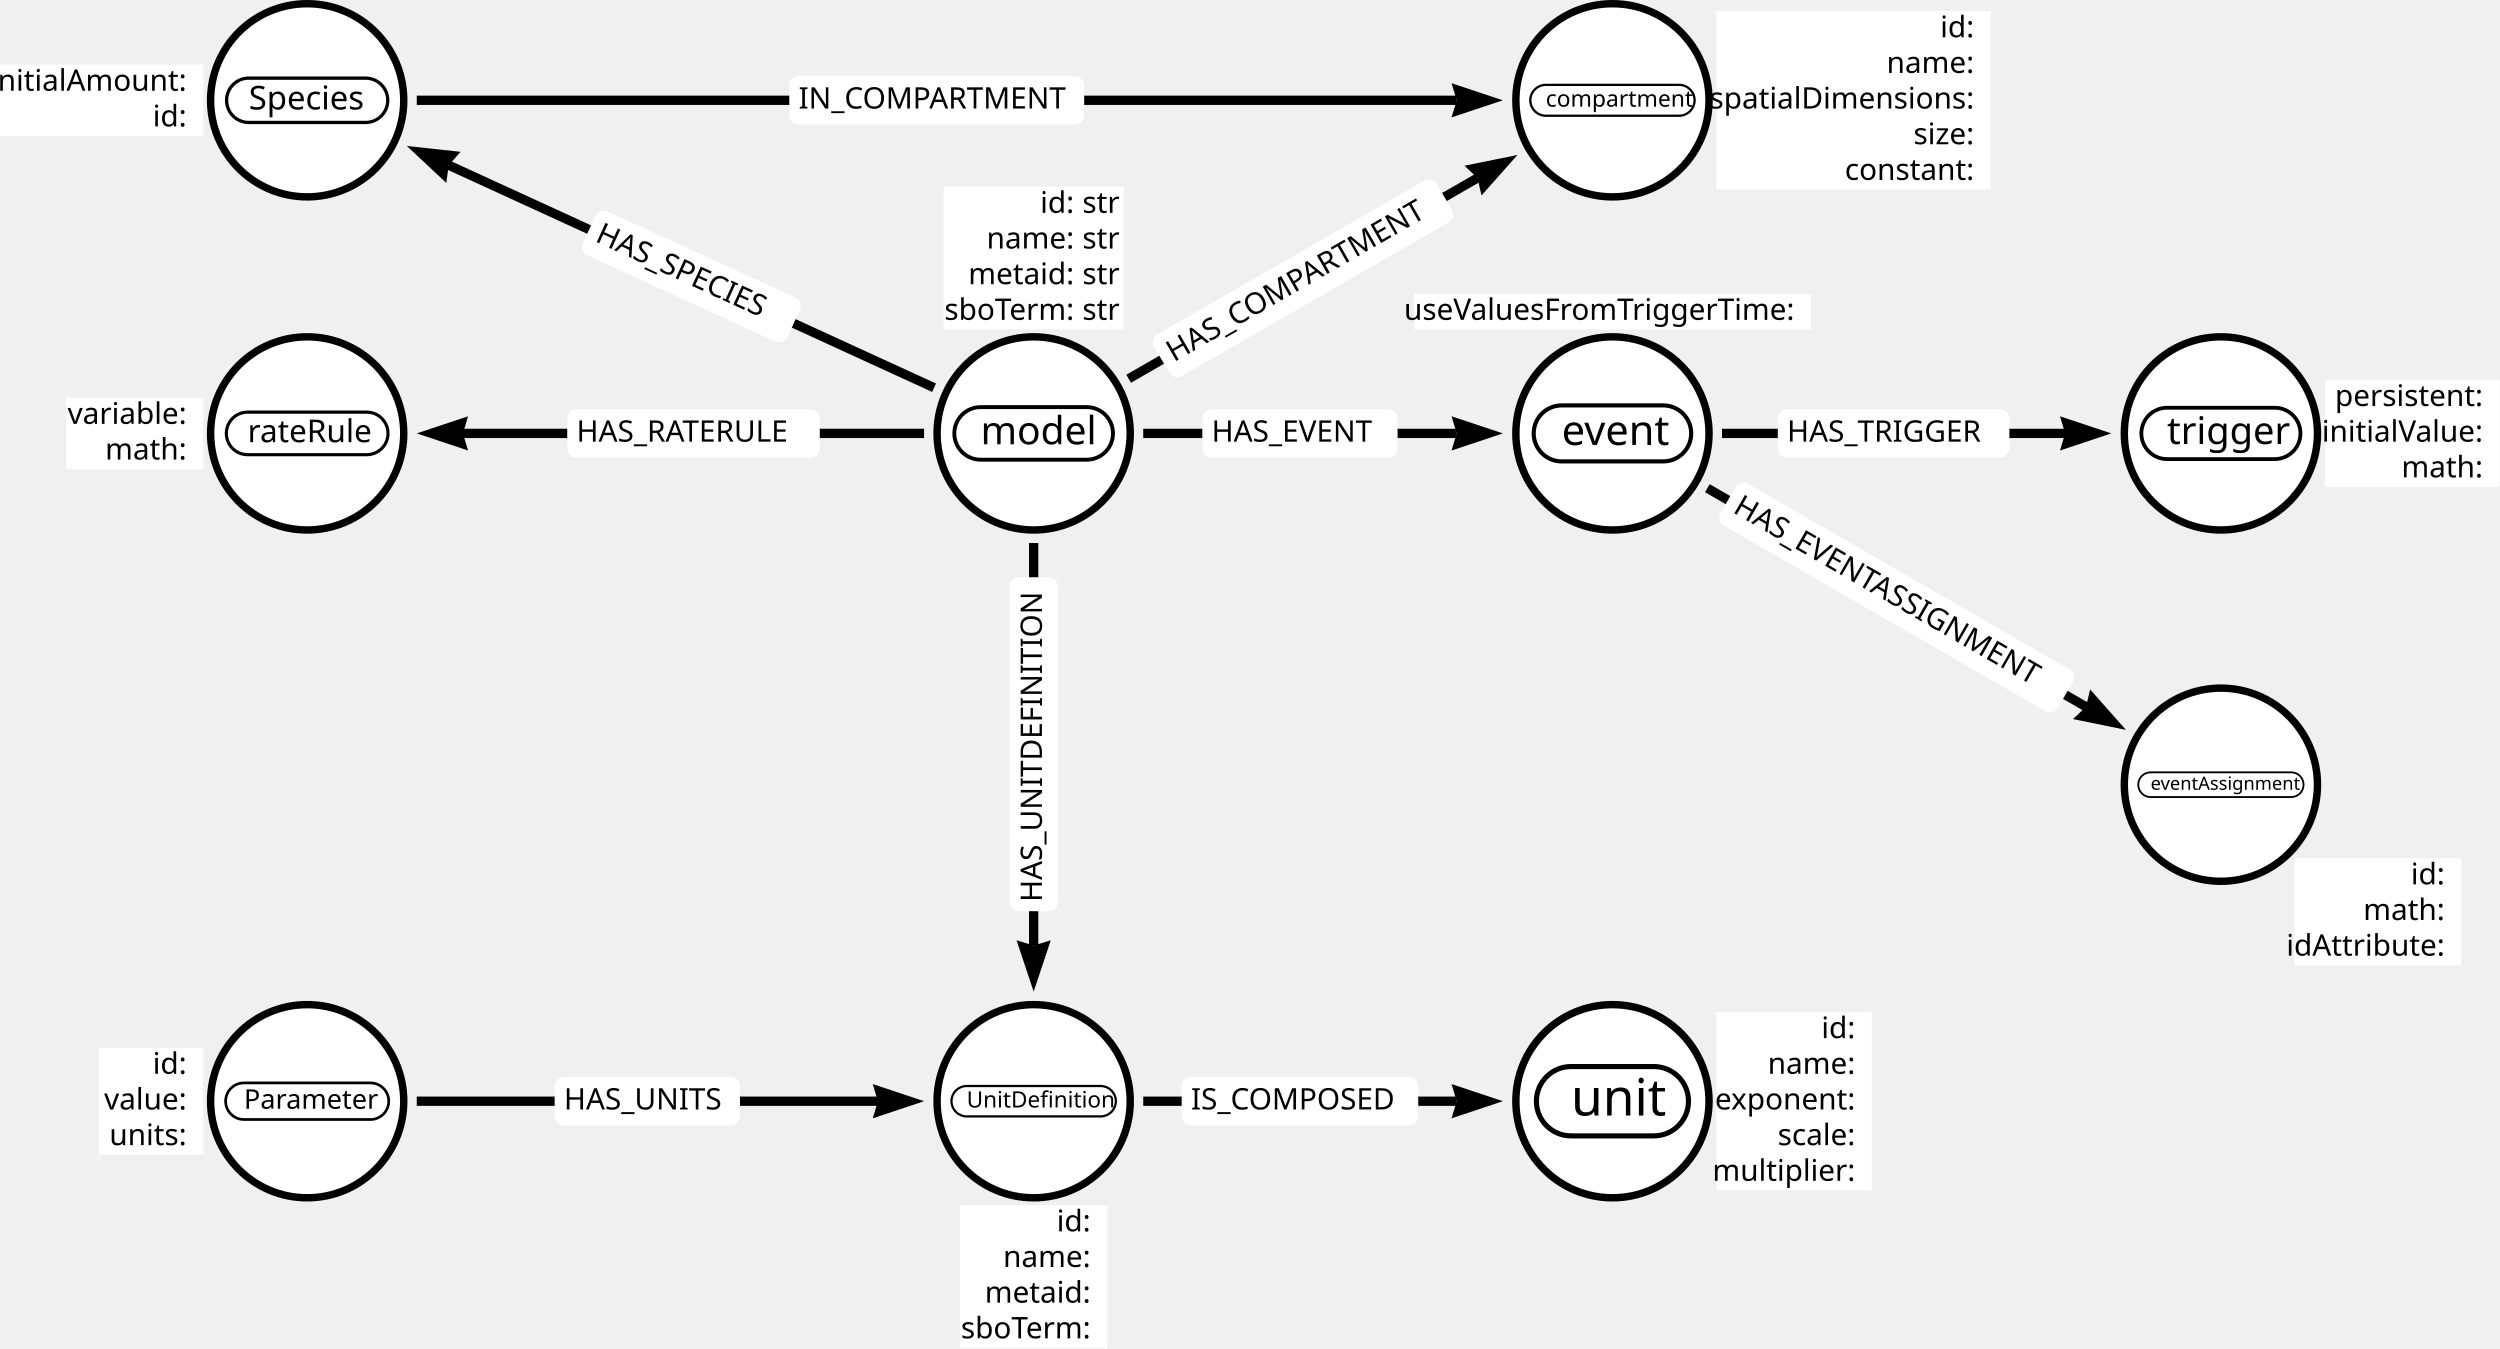
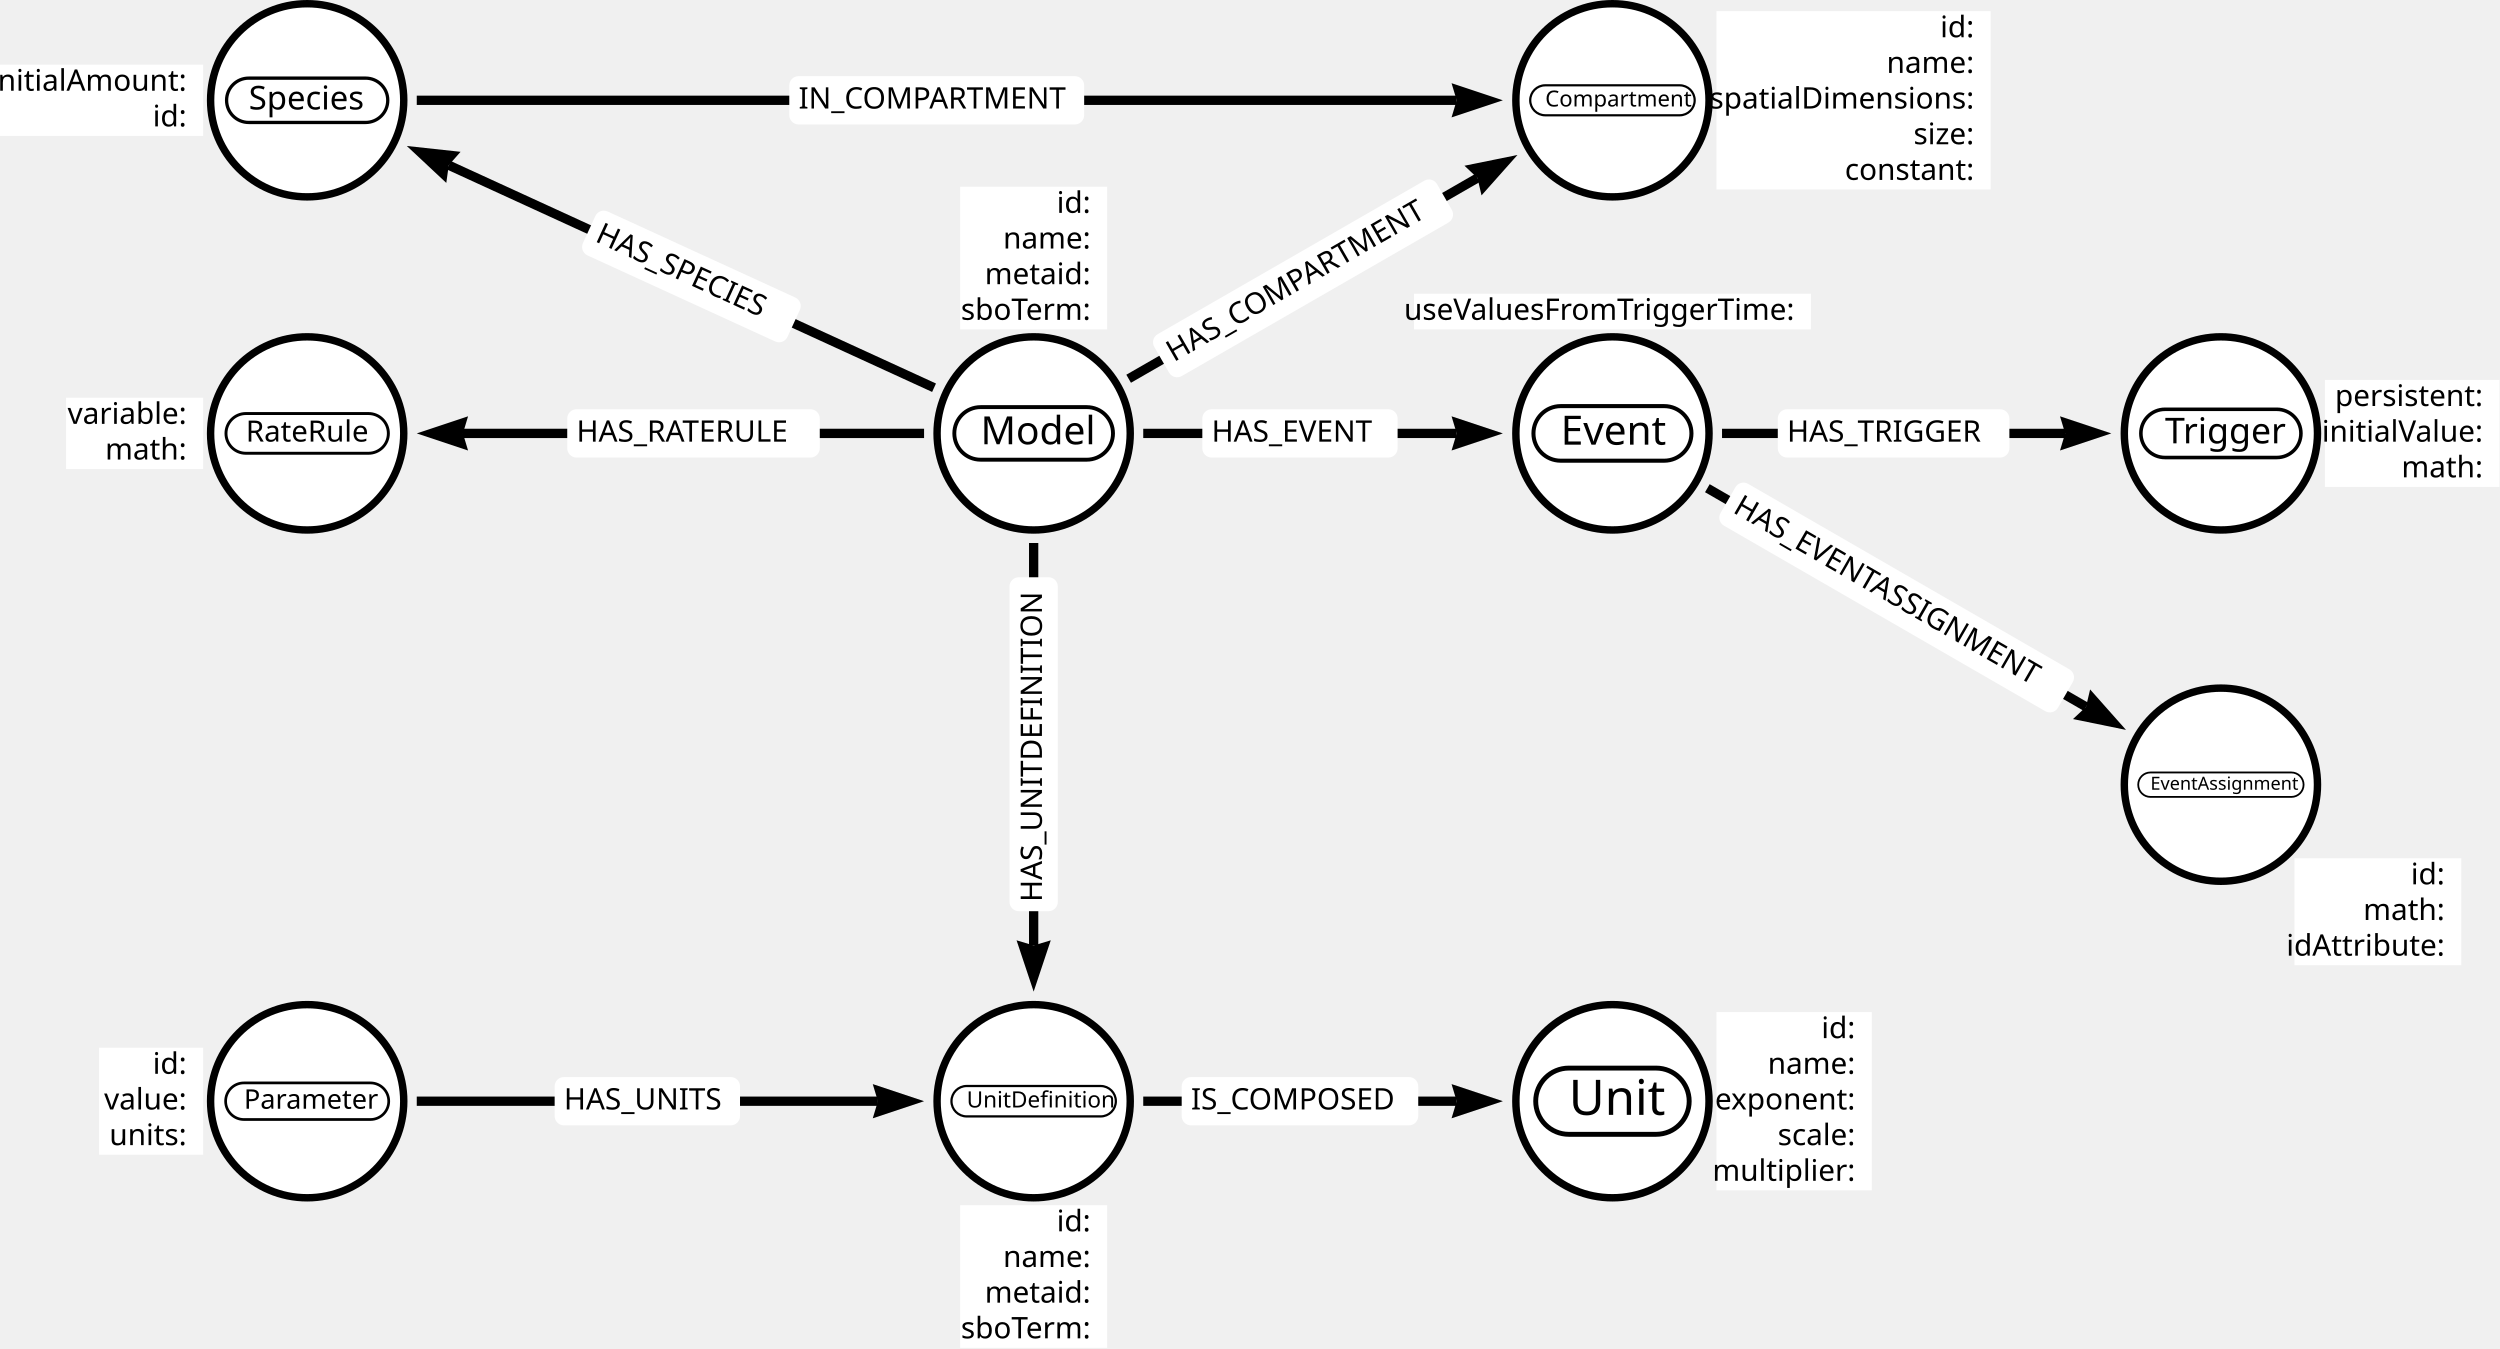
<svg xmlns="http://www.w3.org/2000/svg" width="1346" height="726" viewBox="0 0 1346 726">
  <defs>
    <style type="text/css" />
  </defs>
-   <g transform="translate(36.38281 -84.63615) scale(1)">
-     <g class="relationship">
-       <g transform="translate(520.1384 317.9822) rotate(-29.92154)" stroke-width="5" stroke="#000000">
+   <g transform="translate(36.38281 58) scale(1)">
+     <g class="relationship">
+       <g transform="translate(520.1384 175.346) rotate(-29.92154)" stroke-width="5" stroke="#000000">
        <path d="M 59 0 L 275.683 0" />
        <polygon points="-24.862,0 -27.625,9.208 0,0 -27.625,-9.208" fill="#000000" transform="translate(300.5451 0) rotate(0)" stroke="none" />
      </g>
-       <g transform="translate(665.1748 234.5099) rotate(-29.92154) translate(0 -13)">
+       <g transform="translate(665.1748 91.8738) rotate(-29.92154) translate(0 -13)">
        <g transform="translate(0 0)">
          <g transform="translate(-87.83203 0)" fill="#ffffff" stroke="#000000" stroke-width="0">
            <rect x="0" y="0" width="175.664" height="26" rx="5" ry="5" stroke="none" />
            <text xml:space="preserve" x="5" y="17.457" stroke="none" text-anchor="left" font-family="sans-serif" font-size="16" font-weight="normal" fill="#000000">HAS_COMPARTMENT</text>
          </g>
        </g>
      </g>
    </g>
    <g class="relationship">
-       <g transform="translate(520.1384 677.5273) rotate(0)" stroke-width="5" stroke="#000000">
+       <g transform="translate(520.1384 534.8911) rotate(0)" stroke-width="5" stroke="#000000">
        <path d="M 59 0 L 227.759 0" />
        <polygon points="-24.862,0 -27.625,9.208 0,0 -27.625,-9.208" fill="#000000" transform="translate(252.6211 0) rotate(0)" stroke="none" />
      </g>
-       <g transform="translate(663.5178 677.5273) rotate(0) translate(0 -13)">
+       <g transform="translate(663.5178 534.8911) rotate(0) translate(0 -13)">
        <g transform="translate(0 0)">
          <g transform="translate(-63.67969 0)" fill="#ffffff" stroke="#000000" stroke-width="0">
            <rect x="0" y="0" width="127.359" height="26" rx="5" ry="5" stroke="none" />
            <text xml:space="preserve" x="5" y="17.457" stroke="none" text-anchor="left" font-family="sans-serif" font-size="16" font-weight="normal" fill="#000000">IS_COMPOSED</text>
          </g>
        </g>
      </g>
    </g>
    <g class="relationship">
-       <g transform="translate(520.1384 317.9822) rotate(90)" stroke-width="5" stroke="#000000">
+       <g transform="translate(520.1384 175.346) rotate(90)" stroke-width="5" stroke="#000000">
        <path d="M 59 0 L 275.683 0" />
        <polygon points="-24.862,0 -27.625,9.208 0,0 -27.625,-9.208" fill="#000000" transform="translate(300.5451 0) rotate(0)" stroke="none" />
      </g>
-       <g transform="translate(520.1384 485.3236) rotate(270) translate(0 -13)">
+       <g transform="translate(520.1384 342.6875) rotate(270) translate(0 -13)">
        <g transform="translate(0 0)">
          <g transform="translate(-89.89453 0)" fill="#ffffff" stroke="#000000" stroke-width="0">
            <rect x="0" y="0" width="179.789" height="26" rx="5" ry="5" stroke="none" />
            <text xml:space="preserve" x="5" y="17.457" stroke="none" text-anchor="left" font-family="sans-serif" font-size="16" font-weight="normal" fill="#000000">HAS_UNITDEFINITION</text>
          </g>
        </g>
      </g>
    </g>
    <g class="relationship">
-       <g transform="translate(520.1384 317.9822) rotate(-155.3674)" stroke-width="5" stroke="#000000">
+       <g transform="translate(520.1384 175.346) rotate(-155.3674)" stroke-width="5" stroke="#000000">
        <path d="M 59 0 L 346.433 0" />
        <polygon points="-24.862,0 -27.625,9.208 0,0 -27.625,-9.208" fill="#000000" transform="translate(371.2955 0) rotate(0)" stroke="none" />
      </g>
-       <g transform="translate(335.869 233.4904) rotate(24.63255) translate(0 -13)">
+       <g transform="translate(335.869 90.85424) rotate(24.63255) translate(0 -13)">
        <g transform="translate(0 0)">
          <g transform="translate(-60.57812 0)" fill="#ffffff" stroke="#000000" stroke-width="0">
            <rect x="0" y="0" width="121.156" height="26" rx="5" ry="5" stroke="none" />
            <text xml:space="preserve" x="5" y="17.457" stroke="none" text-anchor="left" font-family="sans-serif" font-size="16" font-weight="normal" fill="#000000">HAS_SPECIES</text>
          </g>
        </g>
      </g>
    </g>
    <g class="relationship">
-       <g transform="translate(129 138.6362) rotate(0)" stroke-width="5" stroke="#000000">
+       <g transform="translate(129 -4) rotate(0)" stroke-width="5" stroke="#000000">
        <path d="M 59 0 L 618.897 0" />
        <polygon points="-24.862,0 -27.625,9.208 0,0 -27.625,-9.208" fill="#000000" transform="translate(643.7595 0) rotate(0)" stroke="none" />
      </g>
-       <g transform="translate(467.9487 138.6362) rotate(0) translate(0 -13)">
+       <g transform="translate(467.9487 -4) rotate(0) translate(0 -13)">
        <g transform="translate(0 0)">
          <g transform="translate(-79.38281 0)" fill="#ffffff" stroke="#000000" stroke-width="0">
            <rect x="0" y="0" width="158.766" height="26" rx="5" ry="5" stroke="none" />
            <text xml:space="preserve" x="5" y="17.457" stroke="none" text-anchor="left" font-family="sans-serif" font-size="16" font-weight="normal" fill="#000000">IN_COMPARTMENT</text>
          </g>
        </g>
      </g>
    </g>
    <g class="relationship">
-       <g transform="translate(520.1384 317.9822) rotate(180)" stroke-width="5" stroke="#000000">
+       <g transform="translate(520.1384 175.346) rotate(180)" stroke-width="5" stroke="#000000">
        <path d="M 59 0 L 307.276 0" />
        <polygon points="-24.862,0 -27.625,9.208 0,0 -27.625,-9.208" fill="#000000" transform="translate(332.1384 0) rotate(0)" stroke="none" />
      </g>
-       <g transform="translate(337.0003 317.9822) rotate(360) translate(0 -13)">
+       <g transform="translate(337.0003 175.346) rotate(360) translate(0 -13)">
        <g transform="translate(0 0)">
          <g transform="translate(-67.98438 0)" fill="#ffffff" stroke="#000000" stroke-width="0">
            <rect x="0" y="0" width="135.969" height="26" rx="5" ry="5" stroke="none" />
            <text xml:space="preserve" x="5" y="17.457" stroke="none" text-anchor="left" font-family="sans-serif" font-size="16" font-weight="normal" fill="#000000">HAS_RATERULE</text>
          </g>
        </g>
      </g>
    </g>
    <g class="relationship">
-       <g transform="translate(520.1384 317.9822) rotate(-1.0451436717327887e-14)" stroke-width="5" stroke="#000000">
+       <g transform="translate(520.1384 175.346) rotate(-1.0451436717327887e-14)" stroke-width="5" stroke="#000000">
        <path d="M 59 0 L 227.759 0" />
        <polygon points="-24.862,0 -27.625,9.208 0,0 -27.625,-9.208" fill="#000000" transform="translate(252.6211 0) rotate(0)" stroke="none" />
      </g>
-       <g transform="translate(663.5178 317.9822) rotate(-1.0451436717327887e-14) translate(0 -13)">
+       <g transform="translate(663.5178 175.346) rotate(-1.0451436717327887e-14) translate(0 -13)">
        <g transform="translate(0 0)">
          <g transform="translate(-52.57031 0)" fill="#ffffff" stroke="#000000" stroke-width="0">
            <rect x="0" y="0" width="105.141" height="26" rx="5" ry="5" stroke="none" />
            <text xml:space="preserve" x="5" y="17.457" stroke="none" text-anchor="left" font-family="sans-serif" font-size="16" font-weight="normal" fill="#000000">HAS_EVENT</text>
          </g>
        </g>
      </g>
    </g>
    <g class="relationship">
-       <g transform="translate(831.7595 317.9822) rotate(9.941952491746991e-15)" stroke-width="5" stroke="#000000">
+       <g transform="translate(831.7595 175.346) rotate(9.941952491746991e-15)" stroke-width="5" stroke="#000000">
        <path d="M 59 0 L 243.728 0" />
        <polygon points="-24.862,0 -27.625,9.208 0,0 -27.625,-9.208" fill="#000000" transform="translate(268.5904 0) rotate(0)" stroke="none" />
      </g>
-       <g transform="translate(983.1236 317.9822) rotate(9.941952491746991e-15) translate(0 -13)">
+       <g transform="translate(983.1236 175.346) rotate(9.941952491746991e-15) translate(0 -13)">
        <g transform="translate(0 0)">
          <g transform="translate(-62.34375 0)" fill="#ffffff" stroke="#000000" stroke-width="0">
            <rect x="0" y="0" width="124.688" height="26" rx="5" ry="5" stroke="none" />
            <text xml:space="preserve" x="5" y="17.457" stroke="none" text-anchor="left" font-family="sans-serif" font-size="16" font-weight="normal" fill="#000000">HAS_TRIGGER</text>
          </g>
        </g>
      </g>
    </g>
    <g class="relationship">
-       <g transform="translate(831.7595 317.9822) rotate(30)" stroke-width="5" stroke="#000000">
+       <g transform="translate(831.7595 175.346) rotate(30)" stroke-width="5" stroke="#000000">
        <path d="M 59 0 L 294.407 0" />
        <polygon points="-24.862,0 -27.625,9.208 0,0 -27.625,-9.208" fill="#000000" transform="translate(319.2688 0) rotate(0)" stroke="none" />
      </g>
-       <g transform="translate(984.789 406.3338) rotate(30) translate(0 -13)">
+       <g transform="translate(984.789 263.6977) rotate(30) translate(0 -13)">
        <g transform="translate(0 0)">
          <g transform="translate(-104.875 0)" fill="#ffffff" stroke="#000000" stroke-width="0">
            <rect x="0" y="0" width="209.75" height="26" rx="5" ry="5" stroke="none" />
            <text xml:space="preserve" x="5" y="17.457" stroke="none" text-anchor="left" font-family="sans-serif" font-size="16" font-weight="normal" fill="#000000">HAS_EVENTASSIGNMENT</text>
          </g>
        </g>
      </g>
    </g>
    <g class="relationship">
-       <g transform="translate(129 677.5273) rotate(0)" stroke-width="5" stroke="#000000">
+       <g transform="translate(129 534.8911) rotate(0)" stroke-width="5" stroke="#000000">
        <path d="M 59 0 L 307.276 0" />
        <polygon points="-24.862,0 -27.625,9.208 0,0 -27.625,-9.208" fill="#000000" transform="translate(332.1384 0) rotate(0)" stroke="none" />
      </g>
-       <g transform="translate(312.1381 677.5273) rotate(0) translate(0 -13)">
+       <g transform="translate(312.1381 534.8911) rotate(0) translate(0 -13)">
        <g transform="translate(0 0)">
          <g transform="translate(-49.89844 0)" fill="#ffffff" stroke="#000000" stroke-width="0">
            <rect x="0" y="0" width="99.797" height="26" rx="5" ry="5" stroke="none" />
            <text xml:space="preserve" x="5" y="17.457" stroke="none" text-anchor="left" font-family="sans-serif" font-size="16" font-weight="normal" fill="#000000">HAS_UNITS</text>
          </g>
        </g>
      </g>
    </g>
    <g class="node">
      <g fill="#ffffff" stroke="#000000" stroke-width="4">
-         <circle cx="520.138" cy="677.527" r="52" />
-       </g>
-       <g transform="translate(520.1384 677.5273)">
+         <circle cx="520.138" cy="534.891" r="52" />
+       </g>
+       <g transform="translate(520.1384 534.8911)">
        <g transform="scale(0.3031899) translate(0 -27)">
          <g transform="translate(0 0)">
            <g transform="translate(-145.9453 0)">
              <g fill="#ffffff" stroke="#000000" stroke-width="4">
                <rect x="0" y="0" width="291.891" height="54" rx="27" ry="27" />
                <text xml:space="preserve" x="27" y="38.143" stroke="none" font-family="sans-serif" font-size="40" font-weight="normal" fill="#000000">UnitDefinition</text>
              </g>
            </g>
          </g>
        </g>
        <g transform="translate(3.429011037612589e-15 56)">
          <g transform="translate(0 0)">
            <g transform="translate(-39.56641 0)" fill="white">
              <rect x="0" y="0" width="79.133" height="76.8" rx="0" ry="0" stroke="none" />
              <g font-family="sans-serif" font-size="16" font-weight="normal" fill="#000000" text-anchor="end">
                <text xml:space="preserve" x="70.242" y="14.057" stroke="none">id:</text>
                <text xml:space="preserve" x="74.688" y="14.057" stroke="none" text-anchor="start" />
                <text xml:space="preserve" x="70.242" y="33.257" stroke="none" text-anchor="end">name:</text>
                <text xml:space="preserve" x="74.688" y="33.257" stroke="none" text-anchor="start" />
                <text xml:space="preserve" x="70.242" y="52.457" stroke="none" text-anchor="end">metaid:</text>
                <text xml:space="preserve" x="74.688" y="52.457" stroke="none" text-anchor="start" />
                <text xml:space="preserve" x="70.242" y="71.657" stroke="none" text-anchor="end">sboTerm:</text>
                <text xml:space="preserve" x="74.688" y="71.657" stroke="none" text-anchor="start" />
              </g>
            </g>
          </g>
        </g>
      </g>
    </g>
    <g class="node">
      <g fill="#ffffff" stroke="#000000" stroke-width="4">
-         <circle cx="831.759" cy="138.636" r="52" />
-       </g>
-       <g transform="translate(831.7595 138.6362)">
-         <g transform="scale(0.3077484) translate(0 -27)">
-           <g transform="translate(0 0)">
-             <g transform="translate(-143.709 0)">
-               <g fill="#ffffff" stroke="#000000" stroke-width="4">
-                 <rect x="0" y="0" width="287.418" height="54" rx="27" ry="27" />
-                 <text xml:space="preserve" x="27" y="38.143" stroke="none" font-family="sans-serif" font-size="40" font-weight="normal" fill="#000000">compartment</text>
+         <circle cx="831.759" cy="-4" r="52" />
+       </g>
+       <g transform="translate(831.7595 -4)">
+         <g transform="scale(0.2988196) translate(0 -27)">
+           <g transform="translate(0 0)">
+             <g transform="translate(-148.1523 0)">
+               <g fill="#ffffff" stroke="#000000" stroke-width="4">
+                 <rect x="0" y="0" width="296.305" height="54" rx="27" ry="27" />
+                 <text xml:space="preserve" x="27" y="38.143" stroke="none" font-family="sans-serif" font-size="40" font-weight="normal" fill="#000000">Compartment</text>
              </g>
            </g>
          </g>
        </g>
        <g transform="translate(56 -48)">
          <g transform="translate(0 0)">
            <g transform="translate(0 0)" fill="white">
              <rect x="0" y="0" width="147.617" height="96" rx="0" ry="0" stroke="none" />
              <g font-family="sans-serif" font-size="16" font-weight="normal" fill="#000000" text-anchor="end">
                <text xml:space="preserve" x="138.727" y="14.057" stroke="none">id:</text>
                <text xml:space="preserve" x="143.172" y="14.057" stroke="none" text-anchor="start" />
                <text xml:space="preserve" x="138.727" y="33.257" stroke="none" text-anchor="end">name:</text>
                <text xml:space="preserve" x="143.172" y="33.257" stroke="none" text-anchor="start" />
                <text xml:space="preserve" x="138.727" y="52.457" stroke="none" text-anchor="end">spatialDimensions:</text>
                <text xml:space="preserve" x="143.172" y="52.457" stroke="none" text-anchor="start" />
                <text xml:space="preserve" x="138.727" y="71.657" stroke="none" text-anchor="end">size:</text>
                <text xml:space="preserve" x="143.172" y="71.657" stroke="none" text-anchor="start" />
                <text xml:space="preserve" x="138.727" y="90.857" stroke="none" text-anchor="end">constant:</text>
                <text xml:space="preserve" x="143.172" y="90.857" stroke="none" text-anchor="start" />
              </g>
            </g>
          </g>
        </g>
      </g>
    </g>
    <g class="node">
      <g fill="#ffffff" stroke="#000000" stroke-width="4">
-         <circle cx="520.138" cy="317.982" r="52" />
-       </g>
-       <g transform="translate(520.1384 317.9822)">
+         <circle cx="520.138" cy="175.346" r="52" />
+       </g>
+       <g transform="translate(520.1384 175.346)">
        <g transform="scale(0.524292) translate(0 -27)">
          <g transform="translate(0 0)">
            <g transform="translate(-81.47266 0)">
              <g fill="#ffffff" stroke="#000000" stroke-width="4">
                <rect x="0" y="0" width="162.945" height="54" rx="27" ry="27" />
-                 <text xml:space="preserve" x="27" y="38.143" stroke="none" font-family="sans-serif" font-size="40" font-weight="normal" fill="#000000">model</text>
+                 <text xml:space="preserve" x="27" y="38.143" stroke="none" font-family="sans-serif" font-size="40" font-weight="normal" fill="#000000">Model</text>
              </g>
            </g>
          </g>
        </g>
        <g transform="translate(3.429011037612589e-15 -132.8)">
          <g transform="translate(0 0)">
-             <g transform="translate(-48.45312 0)" fill="white">
-               <rect x="0" y="0" width="96.906" height="76.8" rx="0" ry="0" stroke="none" />
+             <g transform="translate(-39.56641 0)" fill="white">
+               <rect x="0" y="0" width="79.133" height="76.8" rx="0" ry="0" stroke="none" />
              <g font-family="sans-serif" font-size="16" font-weight="normal" fill="#000000" text-anchor="end">
                <text xml:space="preserve" x="70.242" y="14.057" stroke="none">id:</text>
-                 <text xml:space="preserve" x="74.688" y="14.057" stroke="none" text-anchor="start">str</text>
+                 <text xml:space="preserve" x="74.688" y="14.057" stroke="none" text-anchor="start" />
                <text xml:space="preserve" x="70.242" y="33.257" stroke="none" text-anchor="end">name:</text>
-                 <text xml:space="preserve" x="74.688" y="33.257" stroke="none" text-anchor="start">str</text>
+                 <text xml:space="preserve" x="74.688" y="33.257" stroke="none" text-anchor="start" />
                <text xml:space="preserve" x="70.242" y="52.457" stroke="none" text-anchor="end">metaid:</text>
-                 <text xml:space="preserve" x="74.688" y="52.457" stroke="none" text-anchor="start">str</text>
+                 <text xml:space="preserve" x="74.688" y="52.457" stroke="none" text-anchor="start" />
                <text xml:space="preserve" x="70.242" y="71.657" stroke="none" text-anchor="end">sboTerm:</text>
-                 <text xml:space="preserve" x="74.688" y="71.657" stroke="none" text-anchor="start">str</text>
-               </g>
-             </g>
-           </g>
-         </g>
-       </g>
-     </g>
-     <g class="node">
-       <g fill="#ffffff" stroke="#000000" stroke-width="4">
-         <circle cx="831.759" cy="677.527" r="52" />
-       </g>
-       <g transform="translate(831.7595 677.5273)">
-         <g transform="scale(0.6911554) translate(0 -27)">
-           <g transform="translate(0 0)">
-             <g transform="translate(-59.24609 0)">
-               <g fill="#ffffff" stroke="#000000" stroke-width="4">
-                 <rect x="0" y="0" width="118.492" height="54" rx="27" ry="27" />
-                 <text xml:space="preserve" x="27" y="38.143" stroke="none" font-family="sans-serif" font-size="40" font-weight="normal" fill="#000000">unit</text>
+                 <text xml:space="preserve" x="74.688" y="71.657" stroke="none" text-anchor="start" />
+               </g>
+             </g>
+           </g>
+         </g>
+       </g>
+     </g>
+     <g class="node">
+       <g fill="#ffffff" stroke="#000000" stroke-width="4">
+         <circle cx="831.759" cy="534.891" r="52" />
+       </g>
+       <g transform="translate(831.7595 534.8911)">
+         <g transform="scale(0.6603698) translate(0 -27)">
+           <g transform="translate(0 0)">
+             <g transform="translate(-62.56641 0)">
+               <g fill="#ffffff" stroke="#000000" stroke-width="4">
+                 <rect x="0" y="0" width="125.133" height="54" rx="27" ry="27" />
+                 <text xml:space="preserve" x="27" y="38.143" stroke="none" font-family="sans-serif" font-size="40" font-weight="normal" fill="#000000">Unit</text>
              </g>
            </g>
          </g>
        </g>
        <g transform="translate(56 -48)">
          <g transform="translate(0 0)">
            <g transform="translate(0 0)" fill="white">
              <rect x="0" y="0" width="83.617" height="96" rx="0" ry="0" stroke="none" />
              <g font-family="sans-serif" font-size="16" font-weight="normal" fill="#000000" text-anchor="end">
                <text xml:space="preserve" x="74.727" y="14.057" stroke="none">id:</text>
                <text xml:space="preserve" x="79.172" y="14.057" stroke="none" text-anchor="start" />
                <text xml:space="preserve" x="74.727" y="33.257" stroke="none" text-anchor="end">name:</text>
                <text xml:space="preserve" x="79.172" y="33.257" stroke="none" text-anchor="start" />
                <text xml:space="preserve" x="74.727" y="52.457" stroke="none" text-anchor="end">exponent:</text>
                <text xml:space="preserve" x="79.172" y="52.457" stroke="none" text-anchor="start" />
                <text xml:space="preserve" x="74.727" y="71.657" stroke="none" text-anchor="end">scale:</text>
                <text xml:space="preserve" x="79.172" y="71.657" stroke="none" text-anchor="start" />
                <text xml:space="preserve" x="74.727" y="90.857" stroke="none" text-anchor="end">multiplier:</text>
                <text xml:space="preserve" x="79.172" y="90.857" stroke="none" text-anchor="start" />
              </g>
            </g>
          </g>
        </g>
      </g>
    </g>
    <g class="node">
      <g fill="#ffffff" stroke="#000000" stroke-width="4">
-         <circle cx="129" cy="138.636" r="52" />
-       </g>
-       <g transform="translate(129 138.6362)">
+         <circle cx="129" cy="-4" r="52" />
+       </g>
+       <g transform="translate(129 -4)">
        <g transform="scale(0.4420508) translate(0 -27)">
          <g transform="translate(0 0)">
            <g transform="translate(-98.15234 0)">
              <g fill="#ffffff" stroke="#000000" stroke-width="4">
                <rect x="0" y="0" width="196.305" height="54" rx="27" ry="27" />
                <text xml:space="preserve" x="27" y="38.143" stroke="none" font-family="sans-serif" font-size="40" font-weight="normal" fill="#000000">Species</text>
              </g>
            </g>
          </g>
        </g>
        <g transform="translate(-56 -19.2)">
          <g transform="translate(0 0)">
            <g transform="translate(-109.3828 0)" fill="white">
              <rect x="0" y="0" width="109.383" height="38.4" rx="0" ry="0" stroke="none" />
              <g font-family="sans-serif" font-size="16" font-weight="normal" fill="#000000" text-anchor="end">
                <text xml:space="preserve" x="100.492" y="14.057" stroke="none">initialAmount:</text>
                <text xml:space="preserve" x="104.938" y="14.057" stroke="none" text-anchor="start" />
                <text xml:space="preserve" x="100.492" y="33.257" stroke="none" text-anchor="end">id:</text>
                <text xml:space="preserve" x="104.938" y="33.257" stroke="none" text-anchor="start" />
              </g>
            </g>
          </g>
        </g>
      </g>
    </g>
    <g class="node">
      <g fill="#ffffff" stroke="#000000" stroke-width="4">
-         <circle cx="129" cy="677.527" r="52" />
-       </g>
-       <g transform="translate(129 677.5273)">
+         <circle cx="129" cy="534.891" r="52" />
+       </g>
+       <g transform="translate(129 534.8911)">
        <g transform="scale(0.3647855) translate(0 -27)">
          <g transform="translate(0 0)">
            <g transform="translate(-120.3691 0)">
              <g fill="#ffffff" stroke="#000000" stroke-width="4">
                <rect x="0" y="0" width="240.738" height="54" rx="27" ry="27" />
                <text xml:space="preserve" x="27" y="38.143" stroke="none" font-family="sans-serif" font-size="40" font-weight="normal" fill="#000000">Parameter</text>
              </g>
            </g>
          </g>
        </g>
        <g transform="translate(-56 -28.8)">
          <g transform="translate(0 0)">
            <g transform="translate(-56.03125 0)" fill="white">
              <rect x="0" y="0" width="56.031" height="57.6" rx="0" ry="0" stroke="none" />
              <g font-family="sans-serif" font-size="16" font-weight="normal" fill="#000000" text-anchor="end">
                <text xml:space="preserve" x="47.141" y="14.057" stroke="none">id:</text>
                <text xml:space="preserve" x="51.586" y="14.057" stroke="none" text-anchor="start" />
                <text xml:space="preserve" x="47.141" y="33.257" stroke="none" text-anchor="end">value:</text>
                <text xml:space="preserve" x="51.586" y="33.257" stroke="none" text-anchor="start" />
                <text xml:space="preserve" x="47.141" y="52.457" stroke="none" text-anchor="end">units:</text>
                <text xml:space="preserve" x="51.586" y="52.457" stroke="none" text-anchor="start" />
              </g>
            </g>
          </g>
        </g>
      </g>
    </g>
    <g class="node">
      <g fill="#ffffff" stroke="#000000" stroke-width="4">
-         <circle cx="129" cy="317.982" r="52" />
-       </g>
-       <g transform="translate(129 317.9822)">
-         <g transform="scale(0.4241721) translate(0 -27)">
-           <g transform="translate(0 0)">
-             <g transform="translate(-102.5957 0)">
-               <g fill="#ffffff" stroke="#000000" stroke-width="4">
-                 <rect x="0" y="0" width="205.191" height="54" rx="27" ry="27" />
-                 <text xml:space="preserve" x="27" y="38.143" stroke="none" font-family="sans-serif" font-size="40" font-weight="normal" fill="#000000">rateRule</text>
+         <circle cx="129" cy="175.346" r="52" />
+       </g>
+       <g transform="translate(129 175.346)">
+         <g transform="scale(0.396011) translate(0 -27)">
+           <g transform="translate(0 0)">
+             <g transform="translate(-110.3789 0)">
+               <g fill="#ffffff" stroke="#000000" stroke-width="4">
+                 <rect x="0" y="0" width="220.758" height="54" rx="27" ry="27" />
+                 <text xml:space="preserve" x="27" y="38.143" stroke="none" font-family="sans-serif" font-size="40" font-weight="normal" fill="#000000">RateRule</text>
              </g>
            </g>
          </g>
        </g>
        <g transform="translate(-56 -19.2)">
          <g transform="translate(0 0)">
            <g transform="translate(-73.8125 0)" fill="white">
              <rect x="0" y="0" width="73.812" height="38.4" rx="0" ry="0" stroke="none" />
              <g font-family="sans-serif" font-size="16" font-weight="normal" fill="#000000" text-anchor="end">
                <text xml:space="preserve" x="64.922" y="14.057" stroke="none">variable:</text>
                <text xml:space="preserve" x="69.367" y="14.057" stroke="none" text-anchor="start" />
                <text xml:space="preserve" x="64.922" y="33.257" stroke="none" text-anchor="end">math:</text>
                <text xml:space="preserve" x="69.367" y="33.257" stroke="none" text-anchor="start" />
              </g>
            </g>
          </g>
        </g>
      </g>
    </g>
    <g class="node">
      <g fill="#ffffff" stroke="#000000" stroke-width="4">
-         <circle cx="831.759" cy="317.982" r="52" />
-       </g>
-       <g transform="translate(831.7595 317.9822)">
-         <g transform="scale(0.558426) translate(0 -27)">
-           <g transform="translate(0 0)">
-             <g transform="translate(-75.92578 0)">
-               <g fill="#ffffff" stroke="#000000" stroke-width="4">
-                 <rect x="0" y="0" width="151.852" height="54" rx="27" ry="27" />
-                 <text xml:space="preserve" x="27" y="38.143" stroke="none" font-family="sans-serif" font-size="40" font-weight="normal" fill="#000000">event</text>
+         <circle cx="831.759" cy="175.346" r="52" />
+       </g>
+       <g transform="translate(831.7595 175.346)">
+         <g transform="scale(0.5442957) translate(0 -27)">
+           <g transform="translate(0 0)">
+             <g transform="translate(-78.14258 0)">
+               <g fill="#ffffff" stroke="#000000" stroke-width="4">
+                 <rect x="0" y="0" width="156.285" height="54" rx="27" ry="27" />
+                 <text xml:space="preserve" x="27" y="38.143" stroke="none" font-family="sans-serif" font-size="40" font-weight="normal" fill="#000000">Event</text>
              </g>
            </g>
          </g>
        </g>
        <g transform="translate(3.429011037612589e-15 -75.2)">
          <g transform="translate(0 0)">
            <g transform="translate(-106.8555 0)" fill="white">
              <rect x="0" y="0" width="213.711" height="19.2" rx="0" ry="0" stroke="none" />
              <g font-family="sans-serif" font-size="16" font-weight="normal" fill="#000000" text-anchor="end">
                <text xml:space="preserve" x="204.82" y="14.057" stroke="none">useValuesFromTriggerTime:</text>
                <text xml:space="preserve" x="209.266" y="14.057" stroke="none" text-anchor="start" />
              </g>
            </g>
          </g>
        </g>
      </g>
    </g>
    <g class="node">
      <g fill="#ffffff" stroke="#000000" stroke-width="4">
-         <circle cx="1159.35" cy="317.982" r="52" />
-       </g>
-       <g transform="translate(1159.35 317.9822)">
-         <g transform="scale(0.5117297) translate(0 -27)">
-           <g transform="translate(0 0)">
-             <g transform="translate(-83.68945 0)">
-               <g fill="#ffffff" stroke="#000000" stroke-width="4">
-                 <rect x="0" y="0" width="167.379" height="54" rx="27" ry="27" />
-                 <text xml:space="preserve" x="27" y="38.143" stroke="none" font-family="sans-serif" font-size="40" font-weight="normal" fill="#000000">trigger</text>
+         <circle cx="1159.35" cy="175.346" r="52" />
+       </g>
+       <g transform="translate(1159.35 175.346)">
+         <g transform="scale(0.480789) translate(0 -27)">
+           <g transform="translate(0 0)">
+             <g transform="translate(-89.61719 0)">
+               <g fill="#ffffff" stroke="#000000" stroke-width="4">
+                 <rect x="0" y="0" width="179.234" height="54" rx="27" ry="27" />
+                 <text xml:space="preserve" x="27" y="38.143" stroke="none" font-family="sans-serif" font-size="40" font-weight="normal" fill="#000000">Trigger</text>
              </g>
            </g>
          </g>
        </g>
        <g transform="translate(56 -28.8)">
          <g transform="translate(0 0)">
            <g transform="translate(0 0)" fill="white">
              <rect x="0" y="0" width="93.984" height="57.6" rx="0" ry="0" stroke="none" />
              <g font-family="sans-serif" font-size="16" font-weight="normal" fill="#000000" text-anchor="end">
                <text xml:space="preserve" x="85.094" y="14.057" stroke="none">persistent:</text>
                <text xml:space="preserve" x="89.539" y="14.057" stroke="none" text-anchor="start" />
                <text xml:space="preserve" x="85.094" y="33.257" stroke="none" text-anchor="end">initialValue:</text>
                <text xml:space="preserve" x="89.539" y="33.257" stroke="none" text-anchor="start" />
                <text xml:space="preserve" x="85.094" y="52.457" stroke="none" text-anchor="end">math:</text>
                <text xml:space="preserve" x="89.539" y="52.457" stroke="none" text-anchor="start" />
              </g>
            </g>
          </g>
        </g>
      </g>
    </g>
    <g class="node">
      <g fill="#ffffff" stroke="#000000" stroke-width="4">
-         <circle cx="1159.35" cy="507.117" r="52" />
-       </g>
-       <g transform="translate(1159.35 507.1166)">
-         <g transform="scale(0.2466739) translate(0 -27)">
-           <g transform="translate(0 0)">
-             <g transform="translate(-180.418 0)">
-               <g fill="#ffffff" stroke="#000000" stroke-width="4">
-                 <rect x="0" y="0" width="360.836" height="54" rx="27" ry="27" />
-                 <text xml:space="preserve" x="27" y="38.143" stroke="none" font-family="sans-serif" font-size="40" font-weight="normal" fill="#000000">eventAssignment</text>
+         <circle cx="1159.35" cy="364.48" r="52" />
+       </g>
+       <g transform="translate(1159.35 364.4804)">
+         <g transform="scale(0.2437442) translate(0 -27)">
+           <g transform="translate(0 0)">
+             <g transform="translate(-182.6348 0)">
+               <g fill="#ffffff" stroke="#000000" stroke-width="4">
+                 <rect x="0" y="0" width="365.27" height="54" rx="27" ry="27" />
+                 <text xml:space="preserve" x="27" y="38.143" stroke="none" font-family="sans-serif" font-size="40" font-weight="normal" fill="#000000">EventAssignment</text>
              </g>
            </g>
          </g>
        </g>
        <g transform="translate(39.59798 39.59798)">
          <g transform="translate(0 0)">
            <g transform="translate(0 0)" fill="white">
              <rect x="0" y="0" width="89.82" height="57.6" rx="0" ry="0" stroke="none" />
              <g font-family="sans-serif" font-size="16" font-weight="normal" fill="#000000" text-anchor="end">
                <text xml:space="preserve" x="80.93" y="14.057" stroke="none">id:</text>
                <text xml:space="preserve" x="85.375" y="14.057" stroke="none" text-anchor="start" />
                <text xml:space="preserve" x="80.93" y="33.257" stroke="none" text-anchor="end">math:</text>
                <text xml:space="preserve" x="85.375" y="33.257" stroke="none" text-anchor="start" />
                <text xml:space="preserve" x="80.93" y="52.457" stroke="none" text-anchor="end">idAttribute:</text>
                <text xml:space="preserve" x="85.375" y="52.457" stroke="none" text-anchor="start" />
              </g>
            </g>
          </g>
        </g>
      </g>
    </g>
  </g>
</svg>
